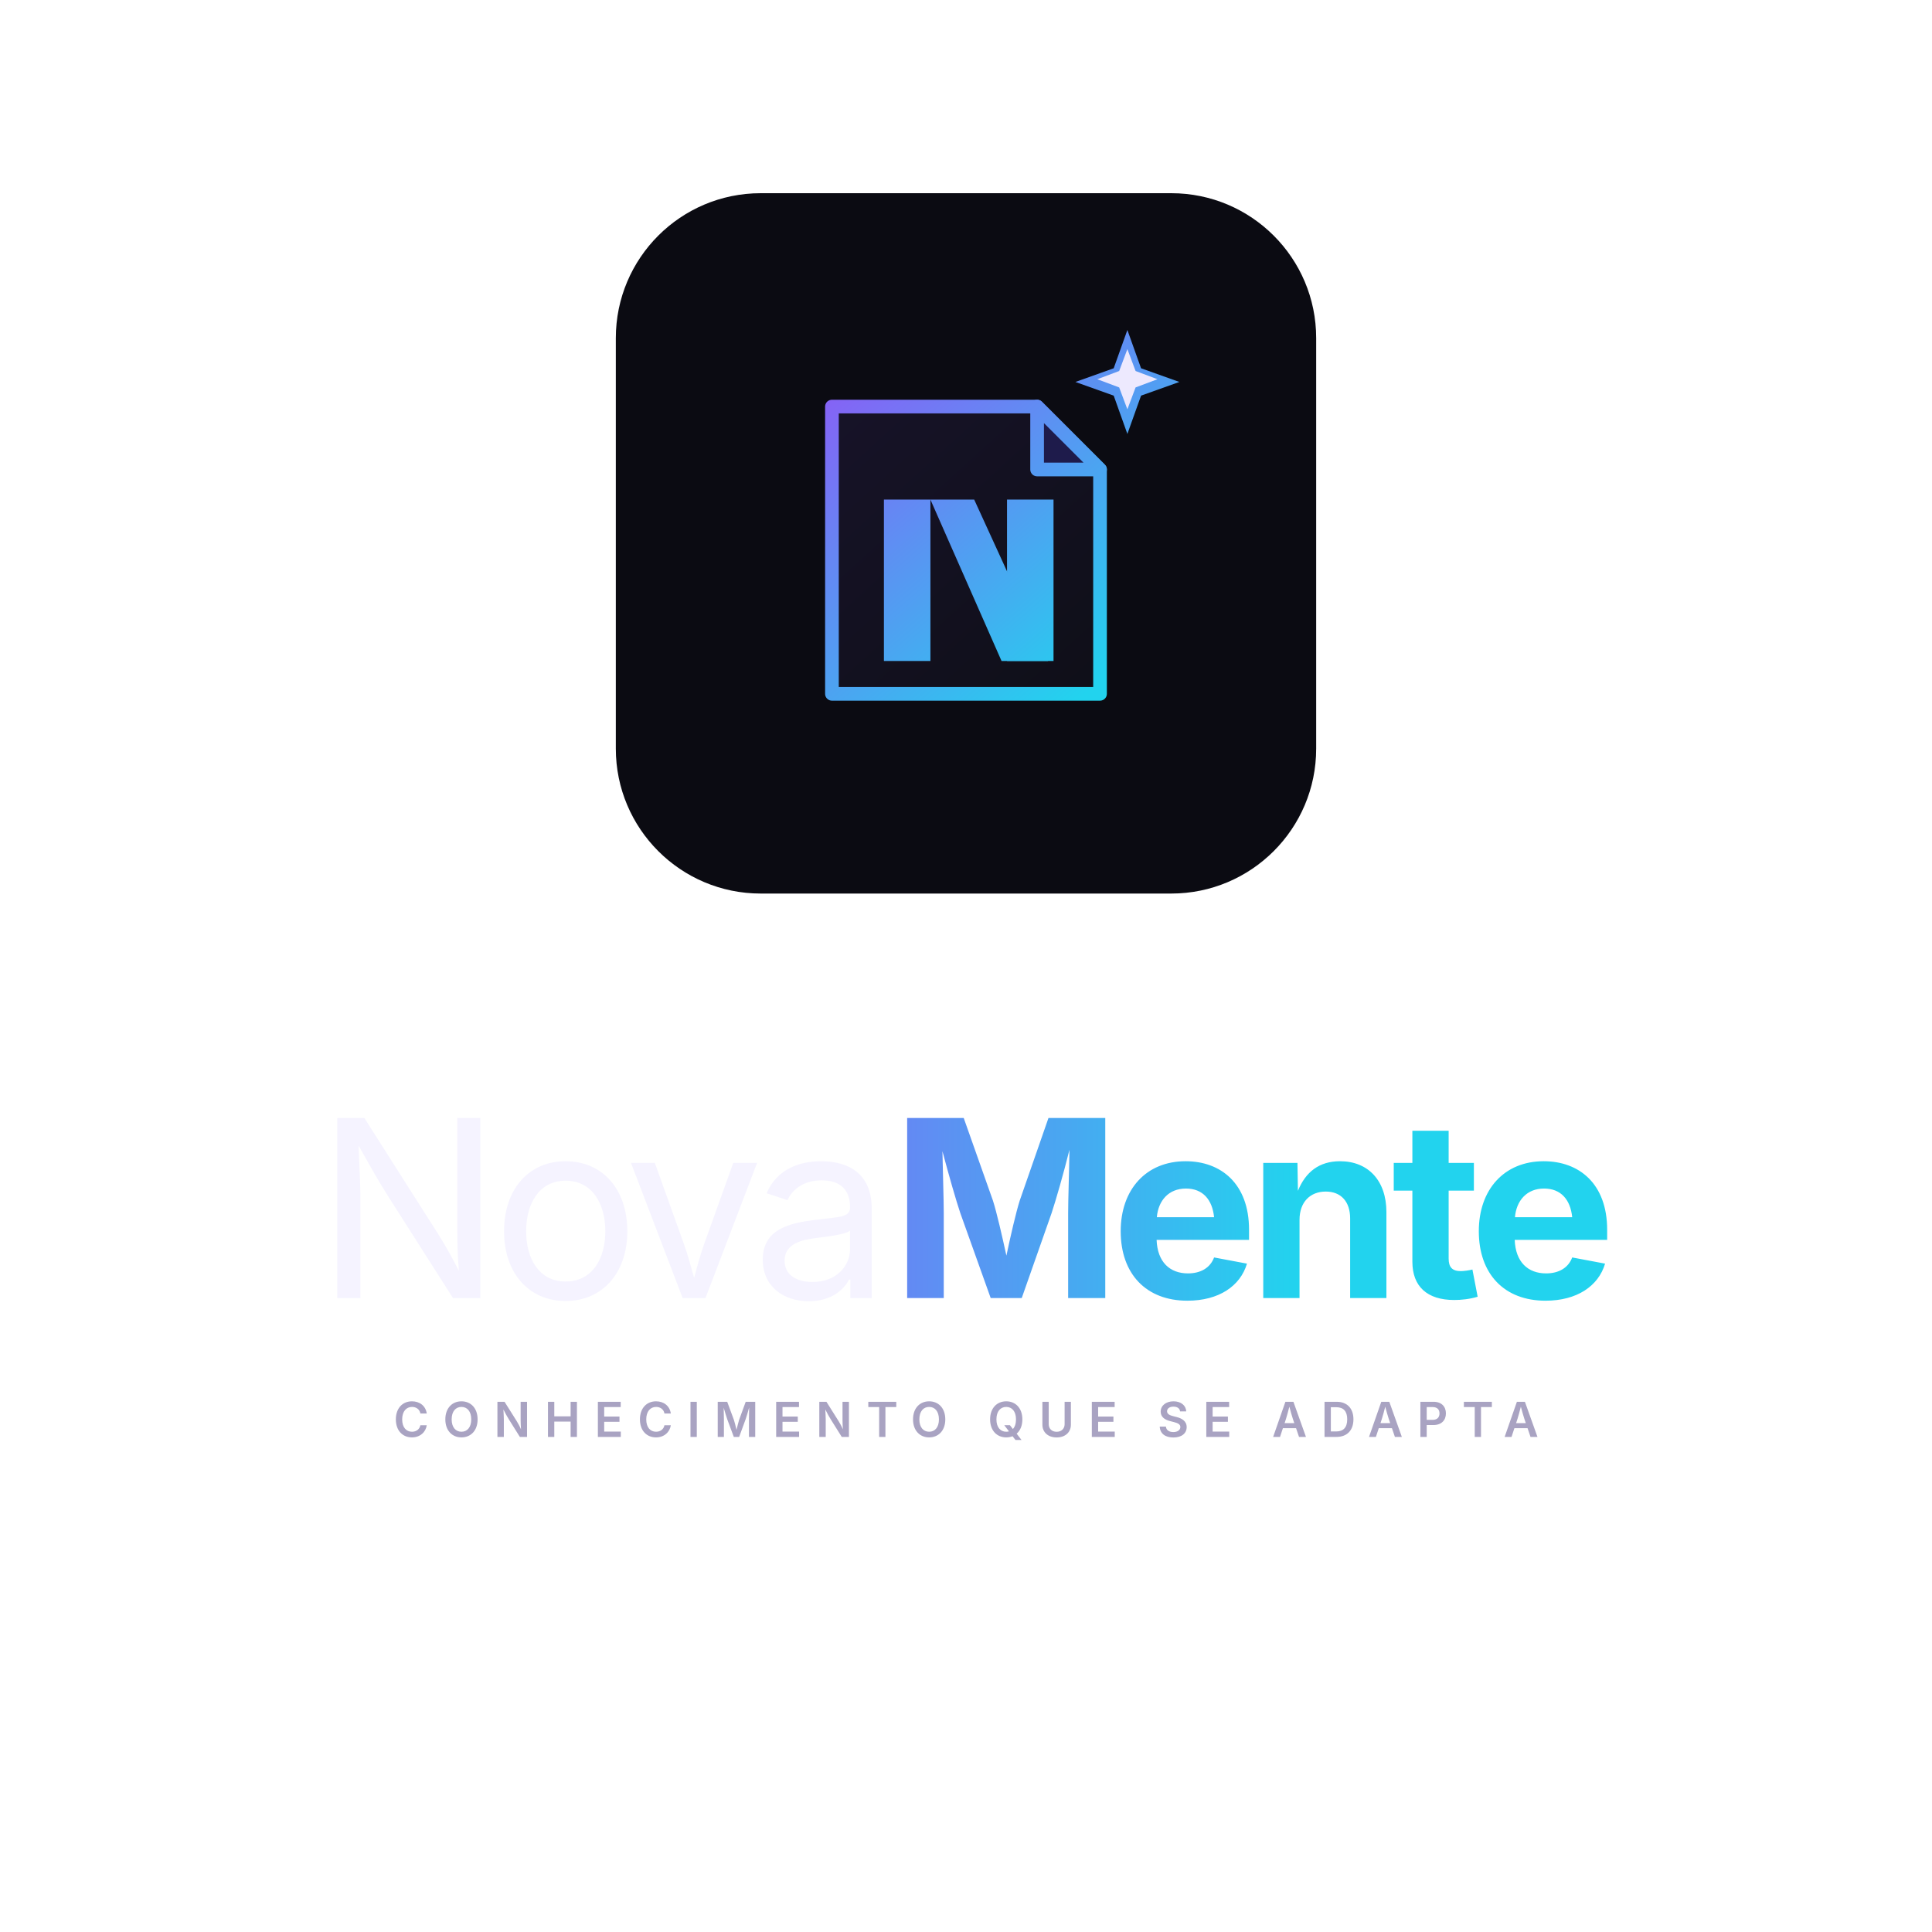
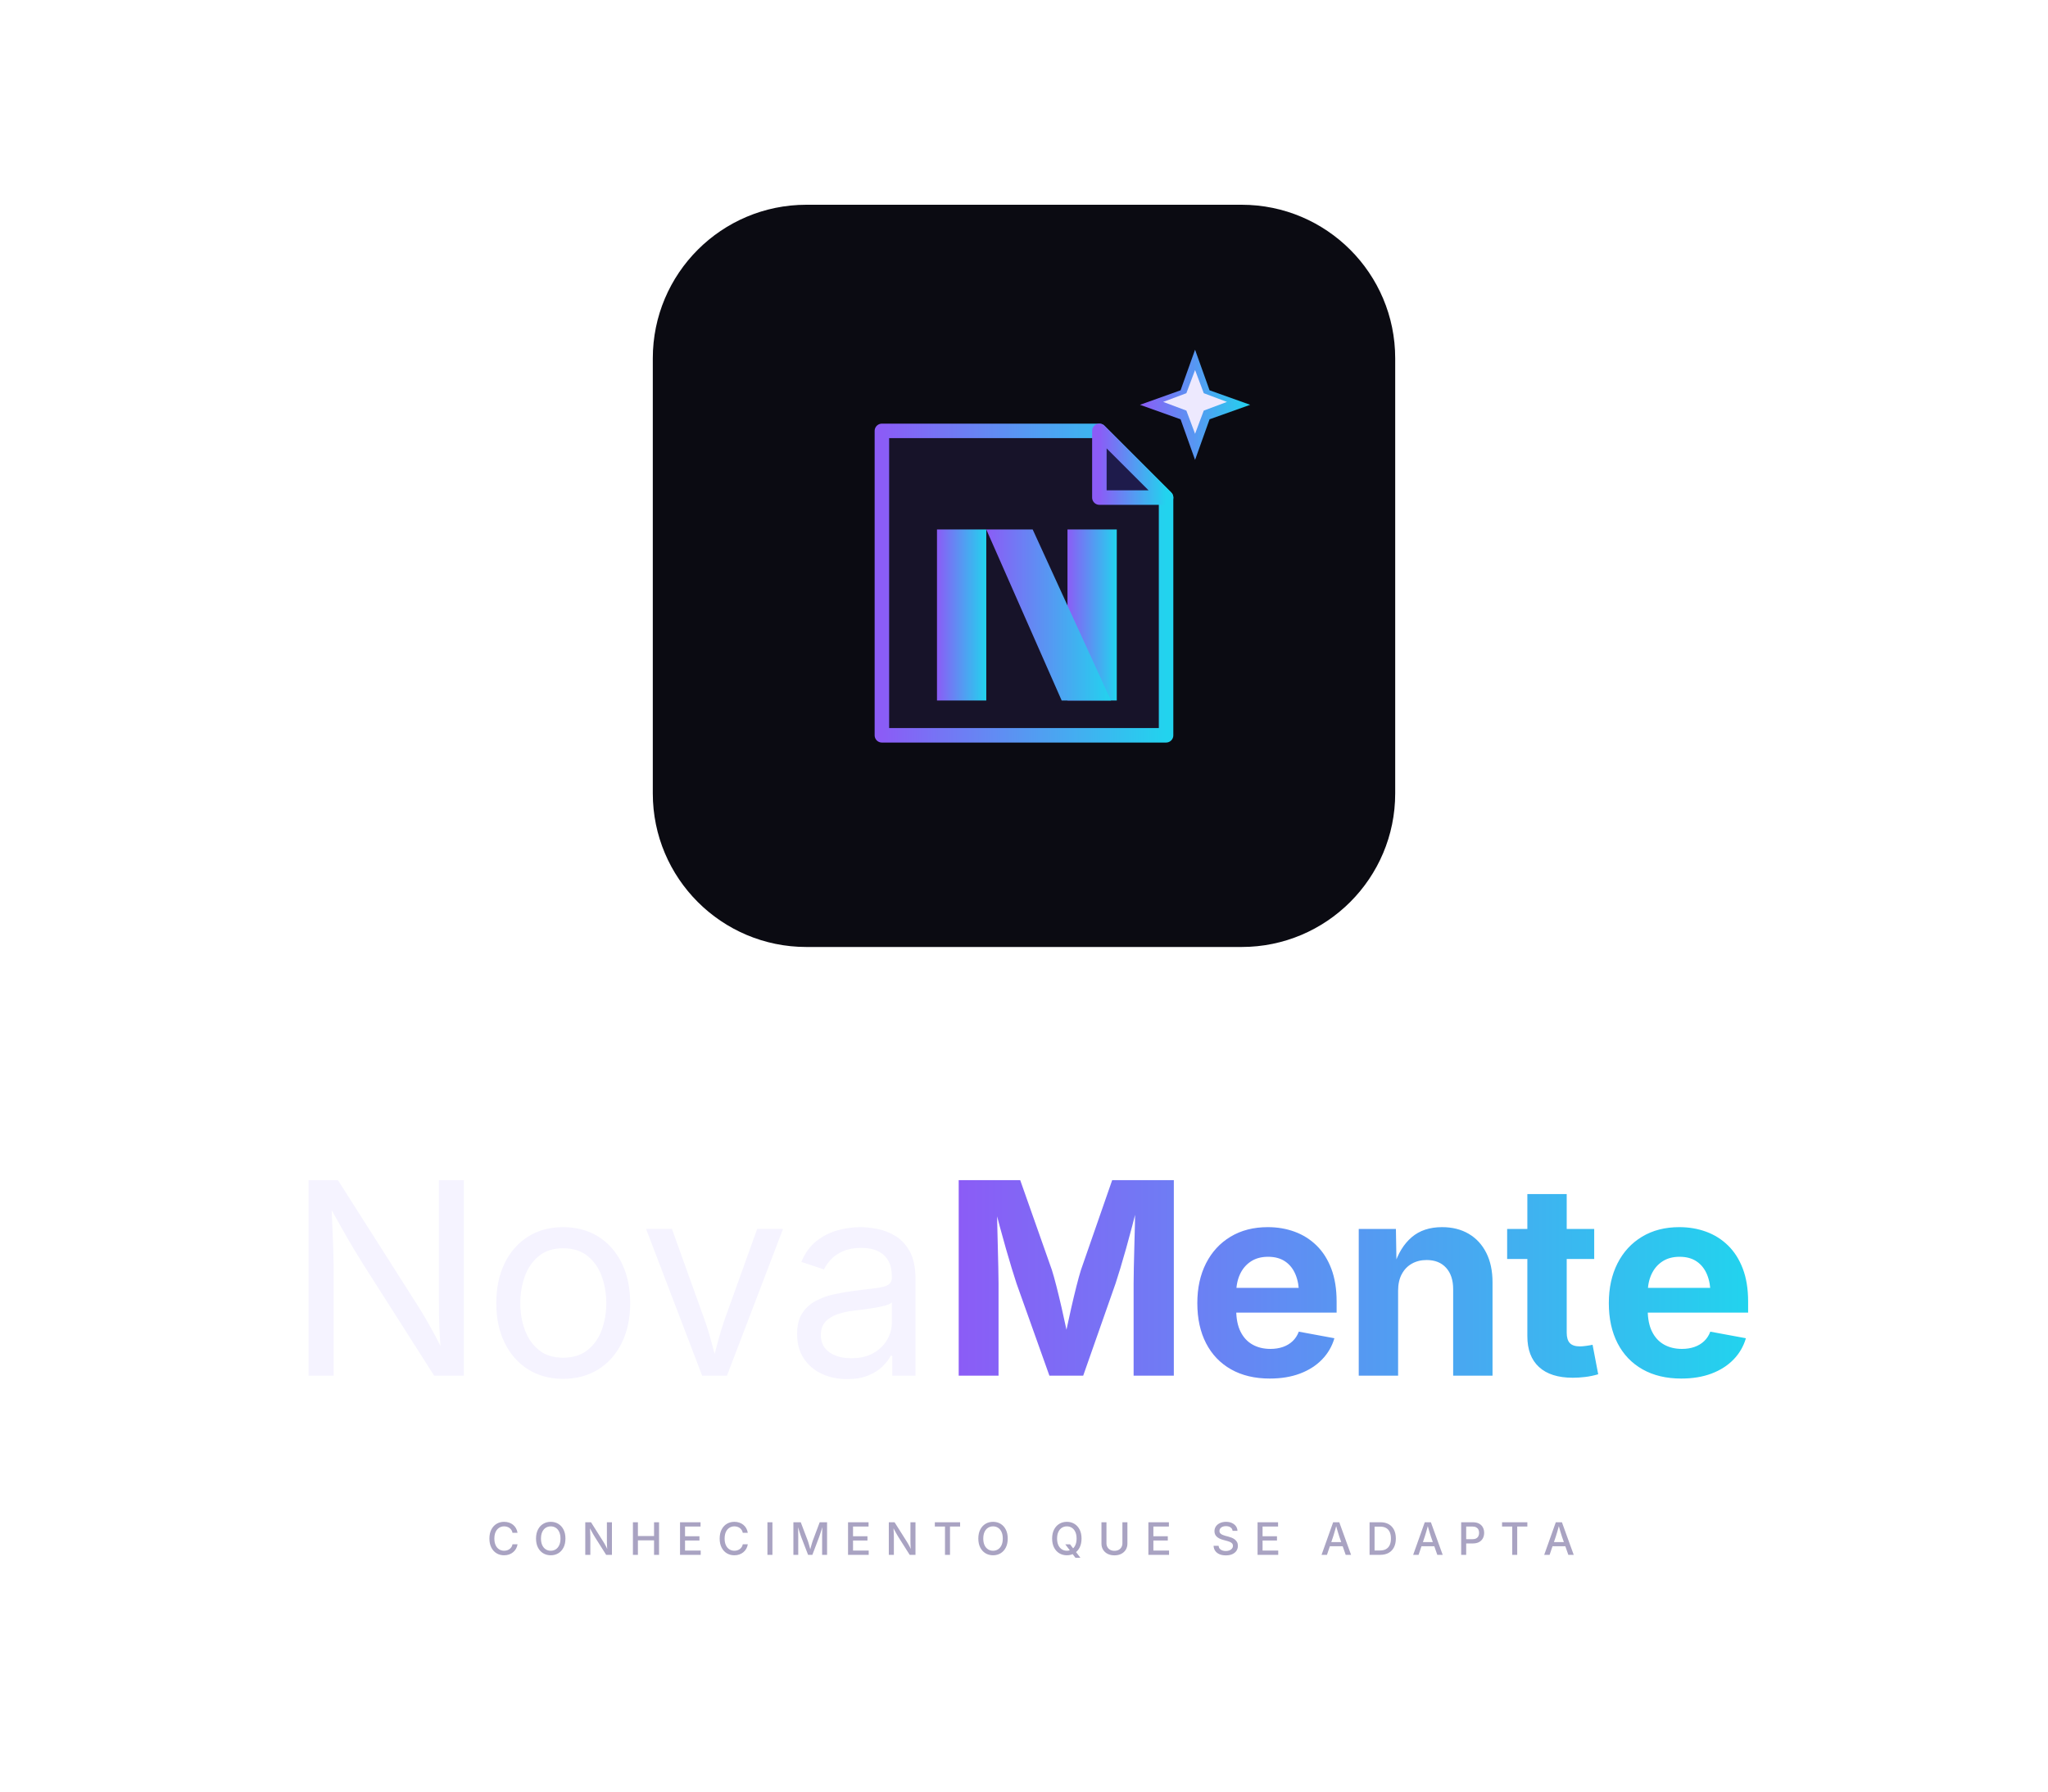
- <svg xmlns="http://www.w3.org/2000/svg" viewBox="0 0 640 640" role="img" aria-labelledby="titulo">
+ <svg xmlns="http://www.w3.org/2000/svg" viewBox="0 0 640.00 560.00" role="img" aria-labelledby="titulo">
  <defs>
-     <linearGradient id="grad" x1="220" y1="70" x2="420" y2="300" gradientUnits="userSpaceOnUse">
+     <linearGradient id="wordGrad" x1="0" y1="0" x2="1" y2="0">
      <stop offset="0" stop-color="#8B5CF6" />
      <stop offset="1" stop-color="#22D3EE" />
-     </linearGradient>
-     <linearGradient id="gradText" x1="220" y1="0" x2="430" y2="0" gradientUnits="userSpaceOnUse">
-       <stop offset="0" stop-color="#8B5CF6" />
-       <stop offset="1" stop-color="#22D3EE" />
-     </linearGradient>
-     <linearGradient id="page" x1="220" y1="80" x2="420" y2="300" gradientUnits="userSpaceOnUse">
-       <stop offset="0" stop-color="#171329" />
-       <stop offset="1" stop-color="#0F0F18" />
    </linearGradient>
  </defs>
  <rect x="204" y="64" width="232" height="232" rx="48" fill="#0B0B12" />
  <g transform="translate(204 64) scale(0.4531)">
-     <path d="M158 156h150l46 46v164H158z" fill="url(#page)" stroke="url(#grad)" stroke-width="10" stroke-linejoin="round" />
-     <path d="M308 156l46 46h-46z" fill="#1E1B4B" stroke="url(#grad)" stroke-width="10" stroke-linejoin="round" />
-     <g fill="url(#grad)">
+     <path d="M158 156h150l46 46v164H158z" fill="#171329" stroke="url(#wordGrad)" stroke-width="10" stroke-linejoin="round" />
+     <path d="M308 156l46 46h-46z" fill="#1E1B4B" stroke="url(#wordGrad)" stroke-width="10" stroke-linejoin="round" />
+     <g fill="url(#wordGrad)">
      <path d="M196 224h34v118h-34z" />
      <path d="M286 224h34v118h-34z" />
      <path d="M230 224h32l54 118h-34z" />
    </g>
-     <path d="M374 100l10 28 28 10-28 10-10 28-10-28-28-10 28-10z" fill="url(#grad)" />
+     <path d="M374 100l10 28 28 10-28 10-10 28-10-28-28-10 28-10z" fill="url(#wordGrad)" />
    <path d="M374 114l6 16 16 6-16 6-6 16-6-16-16-6 16-6z" fill="#EDE9FE" />
  </g>
-   <text x="320" y="430" text-anchor="middle" font-family="Inter, 'Segoe UI', system-ui, sans-serif" font-size="82" font-weight="400" letter-spacing="-3.5" fill="#F5F3FF">Nova<tspan font-weight="700" fill="url(#gradText)">Mente</tspan>
-   </text>
-   <text x="320" y="476" text-anchor="middle" font-family="Inter, 'Segoe UI', system-ui, sans-serif" font-size="16" font-weight="600" letter-spacing="4.6" fill="#A9A3C2">CONHECIMENTO QUE SE ADAPTA</text>
+   <g transform="translate(89.04 430)">
+     <path d="M7.383 0.0V-61.113H16.57L41.426 -22.025Q42.41 -20.508 43.805 -18.129Q45.199 -15.75 46.819 -12.756Q48.439 -9.762 49.998 -6.357H48.891Q48.521 -9.885 48.357 -13.104Q48.193 -16.324 48.152 -19.031Q48.111 -21.738 48.111 -23.625V-61.113H55.904V0.0H46.635L24.486 -34.781Q22.969 -37.201 21.431 -39.765Q19.893 -42.328 17.924 -45.835Q15.955 -49.342 13.043 -54.51H14.479Q14.684 -49.957 14.848 -46.102Q15.012 -42.246 15.114 -39.375Q15.217 -36.504 15.217 -34.863V0.0Z M86.93 0.984Q80.695 0.984 75.999 -1.969Q71.303 -4.922 68.678 -10.254Q66.053 -15.586 66.053 -22.641Q66.053 -29.818 68.678 -35.171Q71.303 -40.523 75.999 -43.477Q80.695 -46.43 86.93 -46.43Q93.205 -46.43 97.922 -43.477Q102.639 -40.523 105.264 -35.171Q107.889 -29.818 107.889 -22.641Q107.889 -15.586 105.264 -10.254Q102.639 -4.922 97.922 -1.969Q93.205 0.984 86.93 0.984ZM86.93 -5.619Q91.564 -5.619 94.559 -7.998Q97.553 -10.377 98.988 -14.253Q100.424 -18.129 100.424 -22.641Q100.424 -27.193 98.988 -31.11Q97.553 -35.027 94.559 -37.427Q91.564 -39.826 86.93 -39.826Q82.336 -39.826 79.383 -37.427Q76.43 -35.027 74.994 -31.131Q73.559 -27.234 73.559 -22.641Q73.559 -18.129 74.994 -14.253Q76.43 -10.377 79.383 -7.998Q82.336 -5.619 86.93 -5.619Z M130.383 0.0 112.869 -45.855H120.949L130.711 -18.662Q132.27 -14.438 133.356 -10.233Q134.443 -6.029 135.633 -2.092H132.926Q134.115 -6.029 135.202 -10.233Q136.289 -14.438 137.807 -18.662L147.568 -45.855H155.648L138.135 0.0Z M175.682 1.066Q171.334 1.066 167.786 -0.574Q164.238 -2.215 162.146 -5.373Q160.055 -8.531 160.055 -13.043Q160.055 -16.98 161.613 -19.441Q163.172 -21.902 165.776 -23.317Q168.381 -24.732 171.539 -25.43Q174.697 -26.127 177.896 -26.537Q181.998 -27.07 184.582 -27.357Q187.166 -27.645 188.417 -28.342Q189.668 -29.039 189.668 -30.721V-30.967Q189.668 -33.838 188.602 -35.827Q187.535 -37.816 185.402 -38.883Q183.27 -39.949 180.07 -39.949Q176.789 -39.949 174.451 -38.924Q172.113 -37.898 170.657 -36.36Q169.201 -34.822 168.463 -33.223L161.367 -35.561Q163.131 -39.744 166.125 -42.103Q169.119 -44.461 172.729 -45.445Q176.338 -46.43 179.865 -46.43Q182.162 -46.43 185.095 -45.876Q188.027 -45.322 190.755 -43.682Q193.482 -42.041 195.267 -38.821Q197.051 -35.602 197.051 -30.229V0.0H189.791V-6.234H189.299Q188.52 -4.635 186.797 -2.933Q185.074 -1.23 182.326 -0.082Q179.578 1.066 175.682 1.066ZM176.953 -5.455Q181.055 -5.455 183.885 -7.055Q186.715 -8.654 188.191 -11.218Q189.668 -13.781 189.668 -16.57V-22.928Q189.217 -22.395 187.699 -21.964Q186.182 -21.533 184.233 -21.205Q182.285 -20.877 180.46 -20.651Q178.635 -20.426 177.568 -20.303Q174.902 -19.975 172.585 -19.175Q170.268 -18.375 168.873 -16.837Q167.479 -15.299 167.479 -12.674Q167.479 -10.295 168.709 -8.695Q169.939 -7.096 172.072 -6.275Q174.205 -5.455 176.953 -5.455Z" fill="#F5F3FF" />
+     <path d="M210.554 0.0V-61.113H229.778L239.671 -33.057Q240.292 -31.105 241.091 -27.978Q241.889 -24.852 242.715 -21.244Q243.54 -17.636 244.259 -14.236Q244.979 -10.837 245.446 -8.318H242.992Q243.478 -10.78 244.186 -14.161Q244.894 -17.541 245.72 -21.159Q246.545 -24.776 247.342 -27.931Q248.139 -31.086 248.76 -33.057L258.514 -61.113H277.78V0.0H265.215V-28.814Q265.215 -30.811 265.28 -33.796Q265.345 -36.781 265.439 -40.244Q265.534 -43.707 265.618 -47.23Q265.702 -50.754 265.72 -53.847H266.532Q265.737 -50.441 264.784 -46.822Q263.831 -43.203 262.875 -39.789Q261.919 -36.374 261.055 -33.532Q260.19 -30.689 259.571 -28.814L249.457 0.0H238.902L228.627 -28.814Q228.008 -30.67 227.151 -33.485Q226.294 -36.299 225.316 -39.694Q224.338 -43.089 223.365 -46.728Q222.391 -50.366 221.499 -53.847H222.481Q222.519 -50.886 222.602 -47.4Q222.686 -43.915 222.771 -40.423Q222.857 -36.931 222.931 -33.9Q223.005 -30.868 223.005 -28.814V0.0Z M307.768 0.896Q300.747 0.896 295.662 -1.98Q290.577 -4.855 287.851 -10.146Q285.124 -15.437 285.124 -22.691Q285.124 -29.768 287.834 -35.108Q290.543 -40.448 295.497 -43.439Q300.451 -46.43 307.151 -46.43Q311.643 -46.43 315.545 -44.998Q319.447 -43.567 322.394 -40.681Q325.341 -37.795 326.997 -33.429Q328.653 -29.062 328.653 -23.17V-19.717H290.173V-27.457H322.659L316.911 -25.382Q316.911 -28.964 315.817 -31.607Q314.723 -34.25 312.576 -35.707Q310.429 -37.165 307.239 -37.165Q304.049 -37.165 301.827 -35.689Q299.604 -34.212 298.445 -31.682Q297.285 -29.152 297.285 -25.929V-20.48Q297.285 -16.501 298.616 -13.795Q299.948 -11.089 302.363 -9.729Q304.777 -8.369 307.964 -8.369Q310.118 -8.369 311.879 -8.982Q313.639 -9.595 314.907 -10.798Q316.174 -12 316.836 -13.762L327.959 -11.705Q326.849 -7.905 324.106 -5.07Q321.364 -2.235 317.235 -0.669Q313.105 0.896 307.768 0.896Z M347.868 -26.55V0.0H335.568V-45.855H347.182L347.378 -34.408H346.641Q348.445 -40.145 352.121 -43.287Q355.798 -46.43 361.605 -46.43Q366.373 -46.43 369.914 -44.356Q373.456 -42.283 375.415 -38.415Q377.375 -34.547 377.375 -29.165V0.0H365.075V-27.022Q365.075 -31.294 362.871 -33.724Q360.667 -36.153 356.777 -36.153Q354.182 -36.153 352.166 -35.016Q350.15 -33.88 349.009 -31.741Q347.868 -29.602 347.868 -26.55Z M409.15 -45.855V-36.483H381.943V-45.855ZM388.258 -56.766H400.558V-13.423Q400.558 -11.232 401.532 -10.194Q402.506 -9.155 404.732 -9.155Q405.451 -9.155 406.715 -9.331Q407.979 -9.506 408.638 -9.67L410.399 -0.445Q408.343 0.164 406.322 0.402Q404.301 0.641 402.445 0.641Q395.545 0.641 391.902 -2.707Q388.258 -6.056 388.258 -12.339Z M436.364 0.896Q429.343 0.896 424.258 -1.98Q419.173 -4.855 416.446 -10.146Q413.72 -15.437 413.72 -22.691Q413.72 -29.768 416.429 -35.108Q419.138 -40.448 424.093 -43.439Q429.047 -46.43 435.746 -46.43Q440.238 -46.43 444.141 -44.998Q448.043 -43.567 450.99 -40.681Q453.937 -37.795 455.593 -33.429Q457.249 -29.062 457.249 -23.17V-19.717H418.768V-27.457H451.255L445.507 -25.382Q445.507 -28.964 444.413 -31.607Q443.319 -34.25 441.172 -35.707Q439.025 -37.165 435.835 -37.165Q432.645 -37.165 430.422 -35.689Q428.2 -34.212 427.04 -31.682Q425.88 -29.152 425.88 -25.929V-20.48Q425.88 -16.501 427.212 -13.795Q428.544 -11.089 430.959 -9.729Q433.373 -8.369 436.56 -8.369Q438.713 -8.369 440.474 -8.982Q442.235 -9.595 443.502 -10.798Q444.77 -12 445.432 -13.762L456.555 -11.705Q455.444 -7.905 452.702 -5.07Q449.96 -2.235 445.83 -0.669Q441.701 0.896 436.364 0.896Z" fill="url(#wordGrad)" />
+   </g>
+   <g transform="translate(152.17 486)">
+     <path d="M5.359 0.137Q4.037 0.137 2.999 -0.49Q1.961 -1.117 1.366 -2.288Q0.77 -3.459 0.77 -5.086Q0.77 -6.721 1.367 -7.893Q1.965 -9.064 3.003 -9.693Q4.042 -10.322 5.359 -10.322Q6.163 -10.322 6.871 -10.091Q7.579 -9.86 8.137 -9.415Q8.695 -8.971 9.062 -8.334Q9.43 -7.698 9.559 -6.887H7.99Q7.893 -7.378 7.653 -7.751Q7.413 -8.124 7.063 -8.383Q6.712 -8.641 6.282 -8.772Q5.852 -8.903 5.373 -8.903Q4.498 -8.903 3.806 -8.461Q3.114 -8.018 2.716 -7.167Q2.319 -6.317 2.319 -5.086Q2.319 -3.854 2.72 -3.003Q3.122 -2.153 3.813 -1.718Q4.504 -1.283 5.371 -1.283Q5.849 -1.283 6.279 -1.416Q6.709 -1.55 7.06 -1.806Q7.412 -2.061 7.653 -2.437Q7.894 -2.813 7.992 -3.298H9.562Q9.447 -2.542 9.091 -1.916Q8.735 -1.29 8.183 -0.828Q7.63 -0.366 6.915 -0.114Q6.2 0.137 5.359 0.137Z M19.939 0.137Q18.619 0.137 17.578 -0.49Q16.538 -1.117 15.938 -2.288Q15.338 -3.459 15.338 -5.086Q15.338 -6.721 15.938 -7.893Q16.538 -9.064 17.578 -9.693Q18.619 -10.322 19.939 -10.322Q21.26 -10.322 22.297 -9.693Q23.334 -9.064 23.932 -7.893Q24.53 -6.721 24.53 -5.086Q24.53 -3.458 23.932 -2.287Q23.334 -1.116 22.297 -0.489Q21.26 0.137 19.939 0.137ZM19.939 -1.283Q20.809 -1.283 21.496 -1.72Q22.183 -2.157 22.582 -3.007Q22.981 -3.857 22.981 -5.086Q22.981 -6.327 22.582 -7.178Q22.183 -8.029 21.496 -8.466Q20.809 -8.903 19.939 -8.903Q19.065 -8.903 18.375 -8.463Q17.686 -8.023 17.286 -7.172Q16.886 -6.321 16.886 -5.086Q16.886 -3.857 17.286 -3.01Q17.686 -2.162 18.375 -1.723Q19.065 -1.283 19.939 -1.283Z M30.727 0.0V-10.186H32.524L36.358 -4.124Q36.549 -3.823 36.789 -3.404Q37.029 -2.986 37.296 -2.464Q37.564 -1.942 37.825 -1.327H37.63Q37.574 -1.908 37.542 -2.479Q37.51 -3.05 37.497 -3.548Q37.484 -4.045 37.484 -4.39V-10.186H39.061V0.0H37.253L33.819 -5.423Q33.543 -5.868 33.28 -6.317Q33.018 -6.767 32.7 -7.357Q32.382 -7.947 31.921 -8.798H32.169Q32.207 -8.047 32.239 -7.392Q32.271 -6.737 32.29 -6.235Q32.31 -5.733 32.31 -5.434V0.0Z M45.616 0.0V-10.186H47.178V-5.879H52.221V-10.186H53.783V0.0H52.221V-4.536H47.178V0.0Z M60.341 0.0V-10.186H66.752V-8.843H61.903V-5.808H66.408V-4.475H61.903V-1.343H66.798V0.0Z M77.315 0.137Q75.993 0.137 74.955 -0.49Q73.917 -1.117 73.322 -2.288Q72.726 -3.459 72.726 -5.086Q72.726 -6.721 73.323 -7.893Q73.921 -9.064 74.959 -9.693Q75.998 -10.322 77.315 -10.322Q78.119 -10.322 78.827 -10.091Q79.535 -9.86 80.093 -9.415Q80.651 -8.971 81.019 -8.334Q81.386 -7.698 81.515 -6.887H79.946Q79.849 -7.378 79.609 -7.751Q79.369 -8.124 79.019 -8.383Q78.668 -8.641 78.238 -8.772Q77.808 -8.903 77.33 -8.903Q76.454 -8.903 75.762 -8.461Q75.07 -8.018 74.672 -7.167Q74.275 -6.317 74.275 -5.086Q74.275 -3.854 74.676 -3.003Q75.078 -2.153 75.769 -1.718Q76.46 -1.283 77.327 -1.283Q77.805 -1.283 78.235 -1.416Q78.665 -1.55 79.016 -1.806Q79.368 -2.061 79.609 -2.437Q79.85 -2.813 79.948 -3.298H81.518Q81.403 -2.542 81.047 -1.916Q80.691 -1.29 80.139 -0.828Q79.586 -0.366 78.871 -0.114Q78.156 0.137 77.315 0.137Z M89.213 -10.186V0.0H87.651V-10.186Z M95.765 0.0V-10.186H98.064L100.286 -4.343Q100.38 -4.084 100.499 -3.685Q100.619 -3.286 100.749 -2.821Q100.879 -2.356 100.996 -1.905Q101.114 -1.454 101.199 -1.091H100.871Q100.962 -1.437 101.079 -1.883Q101.196 -2.328 101.326 -2.796Q101.456 -3.263 101.578 -3.671Q101.7 -4.079 101.793 -4.343L103.985 -10.186H106.29V0.0H104.74V-5.479Q104.74 -5.8 104.746 -6.234Q104.752 -6.669 104.764 -7.158Q104.776 -7.646 104.788 -8.147Q104.799 -8.648 104.805 -9.107H104.923Q104.783 -8.604 104.623 -8.077Q104.463 -7.55 104.307 -7.057Q104.151 -6.564 104.012 -6.156Q103.873 -5.747 103.775 -5.479L101.695 0.0H100.357L98.246 -5.479Q98.148 -5.742 98.013 -6.142Q97.879 -6.542 97.722 -7.029Q97.566 -7.516 97.402 -8.049Q97.239 -8.581 97.075 -9.107H97.212Q97.223 -8.688 97.234 -8.198Q97.246 -7.708 97.255 -7.211Q97.264 -6.714 97.273 -6.265Q97.282 -5.816 97.282 -5.479V0.0Z M112.842 0.0V-10.186H119.253V-8.843H114.404V-5.808H118.909V-4.475H114.404V-1.343H119.298V0.0Z M125.584 0.0V-10.186H127.381L131.215 -4.124Q131.406 -3.823 131.646 -3.404Q131.885 -2.986 132.153 -2.464Q132.421 -1.942 132.682 -1.327H132.487Q132.431 -1.908 132.399 -2.479Q132.367 -3.05 132.354 -3.548Q132.341 -4.045 132.341 -4.39V-10.186H133.918V0.0H132.11L128.676 -5.423Q128.399 -5.868 128.137 -6.317Q127.874 -6.767 127.557 -7.357Q127.239 -7.947 126.778 -8.798H127.026Q127.064 -8.047 127.096 -7.392Q127.127 -6.737 127.147 -6.235Q127.166 -5.733 127.166 -5.434V0.0Z M139.964 -8.843V-10.186H147.868V-8.843H144.703V0.0H143.14V-8.843Z M158.157 0.137Q156.837 0.137 155.796 -0.49Q154.756 -1.117 154.156 -2.288Q153.555 -3.459 153.555 -5.086Q153.555 -6.721 154.156 -7.893Q154.756 -9.064 155.796 -9.693Q156.837 -10.322 158.157 -10.322Q159.477 -10.322 160.514 -9.693Q161.551 -9.064 162.149 -7.893Q162.747 -6.721 162.747 -5.086Q162.747 -3.458 162.149 -2.287Q161.551 -1.116 160.514 -0.489Q159.477 0.137 158.157 0.137ZM158.157 -1.283Q159.027 -1.283 159.714 -1.72Q160.401 -2.157 160.8 -3.007Q161.199 -3.857 161.199 -5.086Q161.199 -6.327 160.8 -7.178Q160.401 -8.029 159.714 -8.466Q159.027 -8.903 158.157 -8.903Q157.283 -8.903 156.593 -8.463Q155.903 -8.023 155.504 -7.172Q155.104 -6.321 155.104 -5.086Q155.104 -3.857 155.504 -3.01Q155.903 -2.162 156.593 -1.723Q157.283 -1.283 158.157 -1.283Z M180.724 -3.291H182.22L183.291 -1.895L183.763 -1.301L185.461 0.92H183.91L182.783 -0.555L182.403 -1.081ZM181.222 0.137Q179.901 0.137 178.861 -0.49Q177.821 -1.117 177.22 -2.288Q176.62 -3.459 176.62 -5.086Q176.62 -6.721 177.22 -7.893Q177.821 -9.064 178.861 -9.693Q179.901 -10.322 181.222 -10.322Q182.542 -10.322 183.579 -9.693Q184.616 -9.064 185.214 -7.893Q185.812 -6.721 185.812 -5.086Q185.812 -3.458 185.214 -2.287Q184.616 -1.116 183.579 -0.489Q182.542 0.137 181.222 0.137ZM181.222 -1.283Q182.092 -1.283 182.779 -1.72Q183.465 -2.157 183.864 -3.007Q184.263 -3.857 184.263 -5.086Q184.263 -6.327 183.864 -7.178Q183.465 -8.029 182.779 -8.466Q182.092 -8.903 181.222 -8.903Q180.348 -8.903 179.658 -8.463Q178.968 -8.023 178.569 -7.172Q178.169 -6.321 178.169 -5.086Q178.169 -3.857 178.569 -3.01Q178.968 -2.162 179.658 -1.723Q180.348 -1.283 181.222 -1.283Z M196.095 0.157Q194.872 0.157 193.957 -0.313Q193.042 -0.783 192.54 -1.609Q192.037 -2.435 192.037 -3.502V-10.186H193.599V-3.627Q193.599 -2.941 193.904 -2.408Q194.208 -1.874 194.767 -1.567Q195.326 -1.261 196.095 -1.261Q196.865 -1.261 197.422 -1.567Q197.979 -1.874 198.28 -2.408Q198.582 -2.941 198.582 -3.627V-10.186H200.144V-3.502Q200.144 -2.435 199.641 -1.609Q199.138 -0.783 198.228 -0.313Q197.318 0.157 196.095 0.157Z M206.7 0.0V-10.186H213.112V-8.843H208.262V-5.808H212.768V-4.475H208.262V-1.343H213.157V0.0Z M230.895 0.168Q229.753 0.168 228.911 -0.194Q228.069 -0.557 227.595 -1.228Q227.121 -1.9 227.07 -2.831H228.635Q228.685 -2.276 228.997 -1.913Q229.309 -1.55 229.806 -1.372Q230.304 -1.194 230.887 -1.194Q231.533 -1.194 232.039 -1.398Q232.544 -1.603 232.835 -1.974Q233.126 -2.346 233.126 -2.834Q233.126 -3.279 232.873 -3.563Q232.619 -3.847 232.184 -4.035Q231.748 -4.224 231.197 -4.368L230.004 -4.693Q228.752 -5.031 228.052 -5.688Q227.352 -6.345 227.352 -7.39Q227.352 -8.271 227.828 -8.932Q228.304 -9.593 229.121 -9.958Q229.938 -10.322 230.963 -10.322Q232.009 -10.322 232.805 -9.956Q233.6 -9.59 234.055 -8.954Q234.51 -8.318 234.534 -7.504H233.014Q232.935 -8.205 232.365 -8.589Q231.795 -8.972 230.929 -8.972Q230.315 -8.972 229.859 -8.778Q229.403 -8.583 229.156 -8.246Q228.908 -7.908 228.908 -7.475Q228.908 -6.995 229.205 -6.696Q229.502 -6.397 229.93 -6.225Q230.357 -6.052 230.746 -5.95L231.731 -5.688Q232.219 -5.566 232.734 -5.356Q233.25 -5.146 233.689 -4.815Q234.129 -4.484 234.4 -3.994Q234.67 -3.505 234.67 -2.817Q234.67 -1.952 234.225 -1.277Q233.78 -0.602 232.936 -0.217Q232.091 0.168 230.895 0.168Z M240.819 0.0V-10.186H247.23V-8.843H242.381V-5.808H246.887V-4.475H242.381V-1.343H247.276V0.0Z M260.815 0.0 264.442 -10.186H266.354L270.042 0.0H268.358L266.374 -5.666Q266.142 -6.357 265.866 -7.293Q265.59 -8.229 265.227 -9.54H265.542Q265.188 -8.218 264.914 -7.271Q264.639 -6.324 264.427 -5.666L262.503 0.0ZM262.78 -2.684V-3.986H268.077V-2.684Z M279.133 0.0H276.613V-1.365H279.046Q280.202 -1.365 280.969 -1.798Q281.735 -2.23 282.116 -3.067Q282.498 -3.903 282.498 -5.108Q282.498 -6.304 282.118 -7.132Q281.738 -7.96 280.992 -8.39Q280.245 -8.821 279.132 -8.821H276.56V-10.186H279.232Q280.737 -10.186 281.808 -9.577Q282.88 -8.968 283.454 -7.829Q284.029 -6.69 284.029 -5.108Q284.029 -3.517 283.452 -2.372Q282.875 -1.228 281.78 -0.614Q280.684 0.0 279.133 0.0ZM277.382 -10.186V0.0H275.82V-10.186Z M289.444 0.0 293.071 -10.186H294.983L298.672 0.0H296.987L295.003 -5.666Q294.771 -6.357 294.495 -7.293Q294.219 -8.229 293.857 -9.54H294.172Q293.817 -8.218 293.543 -7.271Q293.269 -6.324 293.057 -5.666L291.133 0.0ZM291.409 -2.684V-3.986H296.707V-2.684Z M304.449 0.0V-10.186H308.098Q309.277 -10.186 310.061 -9.749Q310.845 -9.312 311.236 -8.566Q311.627 -7.82 311.627 -6.879Q311.627 -5.936 311.234 -5.188Q310.841 -4.439 310.056 -4.002Q309.271 -3.565 308.086 -3.565H305.59V-4.888H307.935Q308.685 -4.888 309.151 -5.146Q309.618 -5.404 309.833 -5.856Q310.048 -6.308 310.048 -6.879Q310.048 -7.452 309.833 -7.898Q309.618 -8.343 309.148 -8.597Q308.679 -8.851 307.924 -8.851H306.011V0.0Z M317.223 -8.843V-10.186H325.127V-8.843H321.961V0.0H320.399V-8.843Z M330.392 0.0 334.019 -10.186H335.931L339.62 0.0H337.935L335.951 -5.666Q335.719 -6.357 335.443 -7.293Q335.167 -8.229 334.805 -9.54H335.12Q334.765 -8.218 334.491 -7.271Q334.217 -6.324 334.004 -5.666L332.08 0.0ZM332.357 -2.684V-3.986H337.654V-2.684Z" fill="#A9A3C2" />
+   </g>
</svg>
